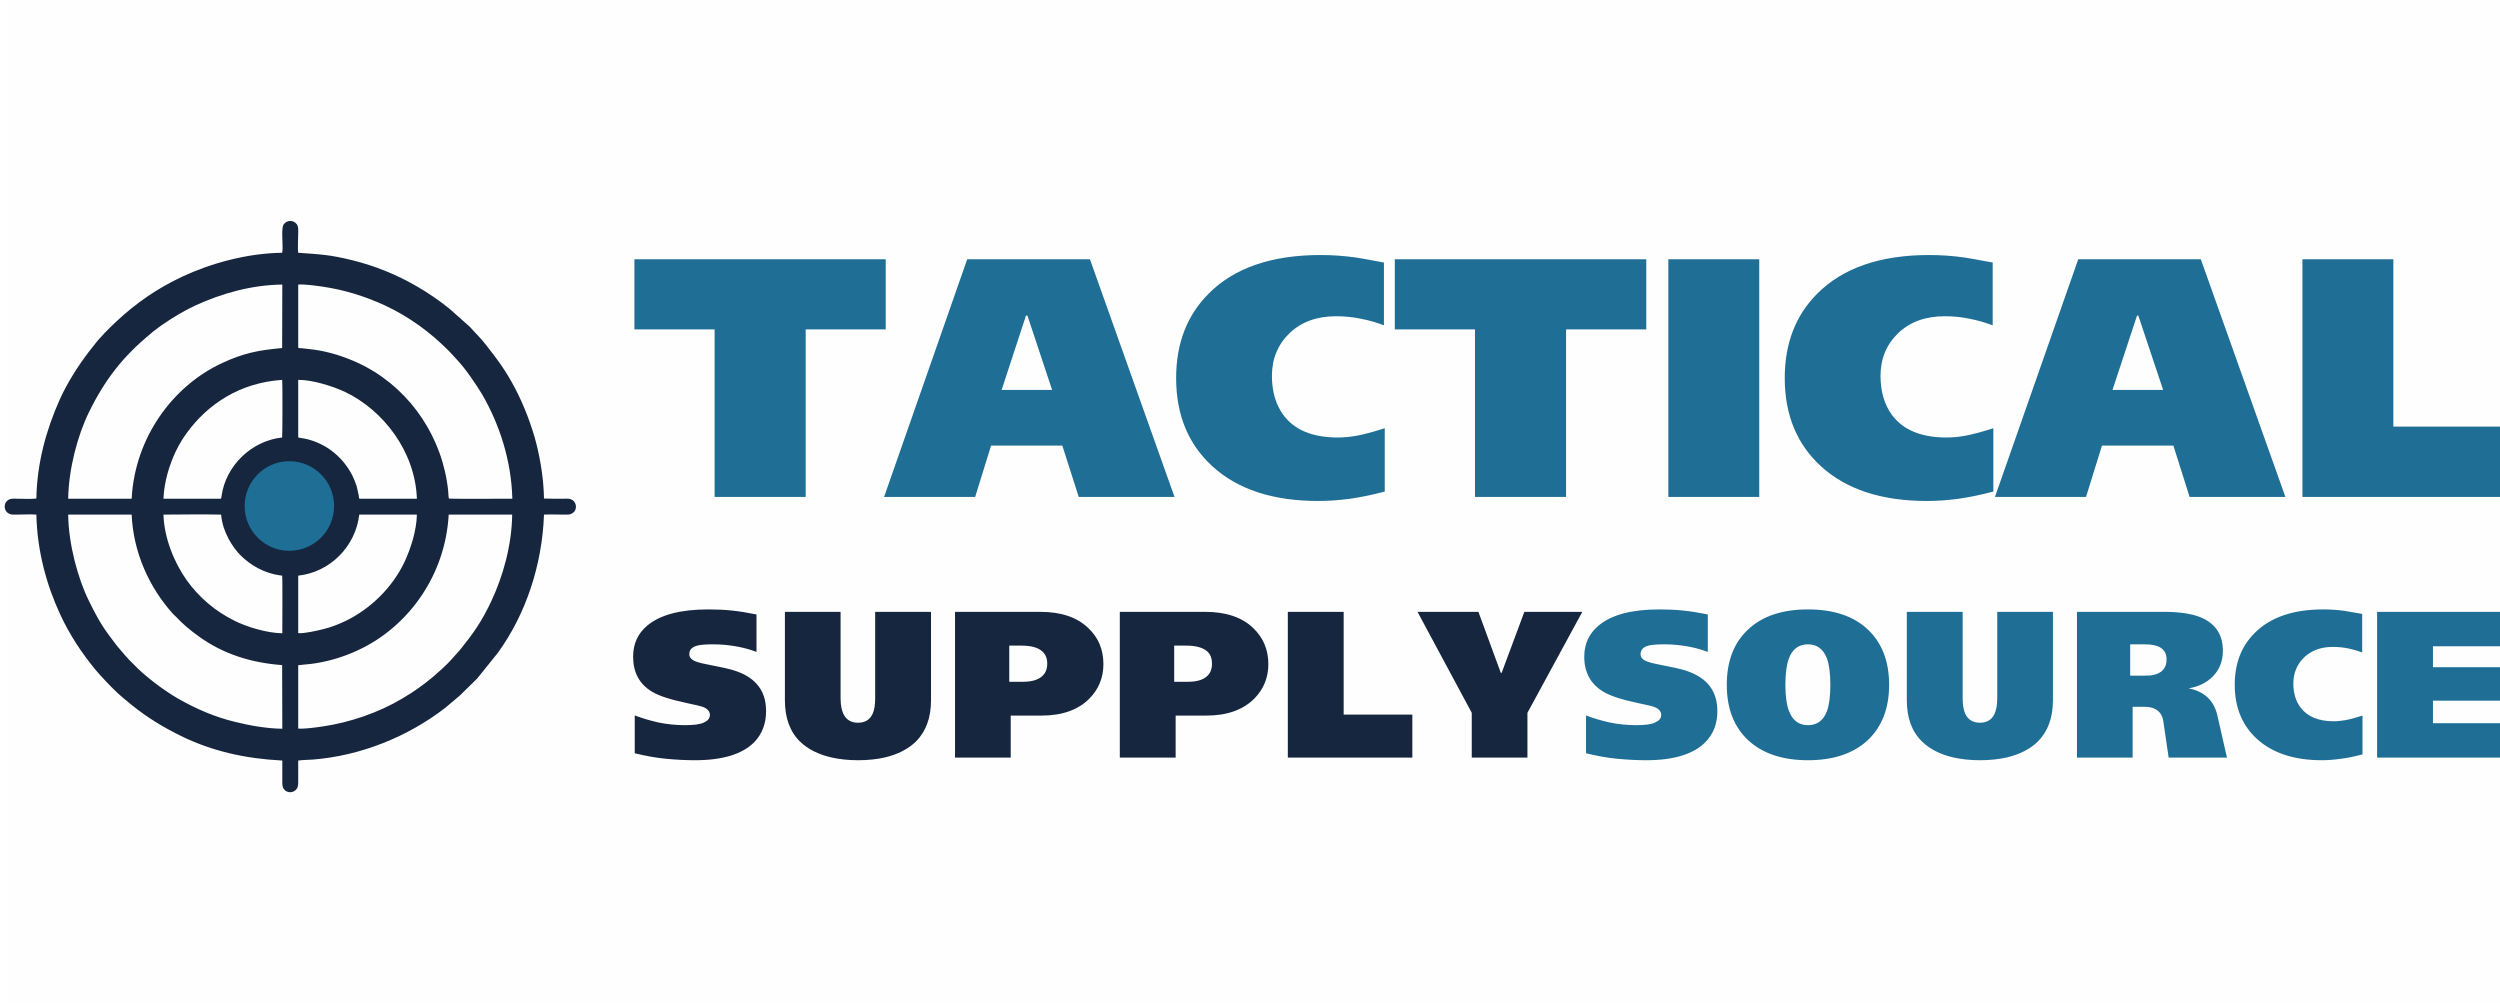
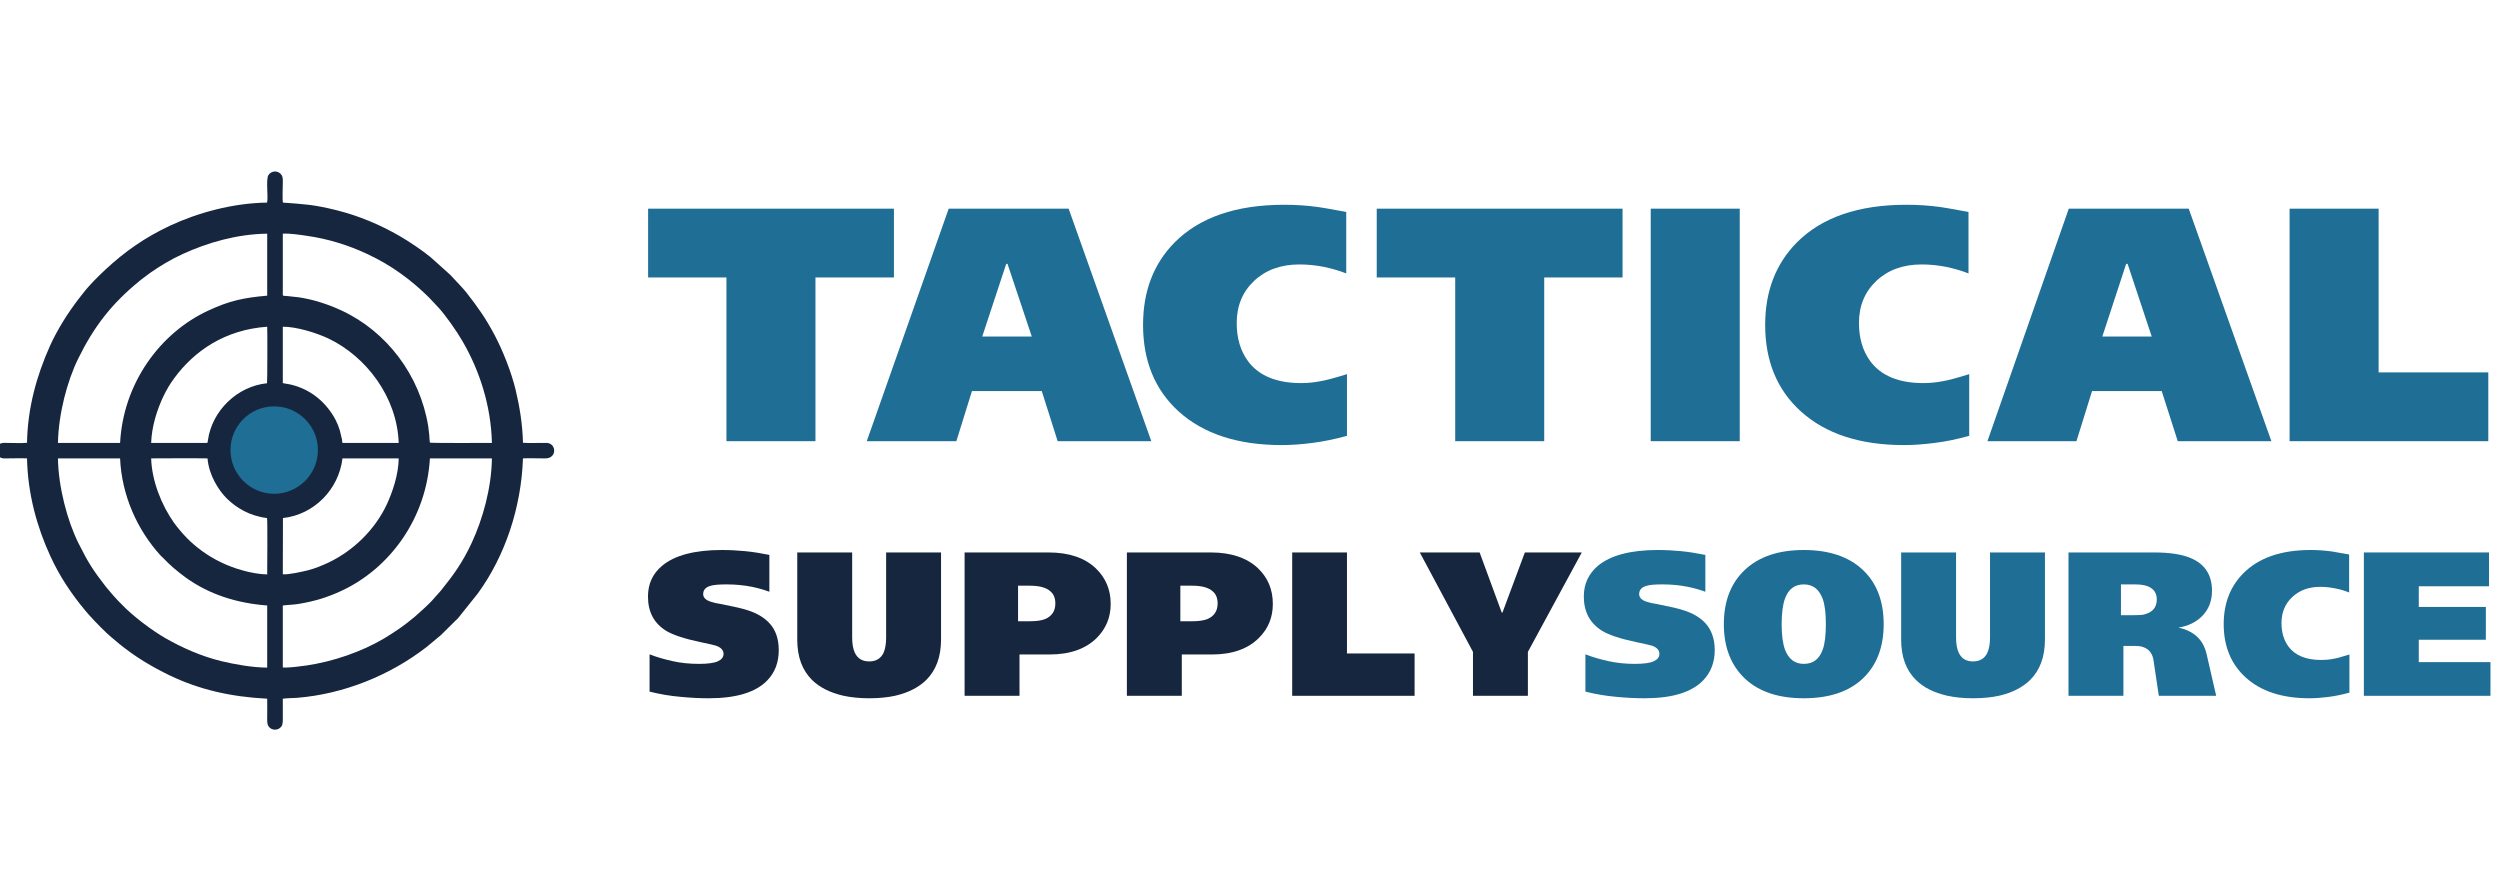
- <svg xmlns="http://www.w3.org/2000/svg" width="154" height="62" viewBox="0 0 154 62" shape-rendering="geometricPrecision" text-rendering="geometricPrecision" image-rendering="optimizeQuality" fill-rule="evenodd" clip-rule="evenodd">
+ <svg xmlns="http://www.w3.org/2000/svg" xml:space="preserve" version="1.1" style="shape-rendering:geometricPrecision; text-rendering:geometricPrecision; image-rendering:optimizeQuality; fill-rule:evenodd; clip-rule:evenodd" viewBox="0 0 173 62">
  <defs>
-     <style>.fil0{fill:#fefefe}.fil1{fill:#16263f}.fil2,.fil3{fill:#1e6e96}.fil3{fill-rule:nonzero}</style>
+     <style type="text/css">
+    
+     .fil0 {fill:#16263F}
+     .fil1 {fill:#1E6E96}
+     .fil2 {fill:#1E6E96;fill-rule:nonzero}
+    
+   </style>
  </defs>
  <g id="Слой_x0020_1">
-     <path class="fil0" d="M.49-.17h154v62H.49z" />
-     <path class="fil1" d="M18.37 40.98c.35-.05.7-.06 1.05-.12a9.78 9.78 0 0 0 2.66-.82c3.06-1.43 5.35-4.57 5.56-8.34h3.91c-.02 1.9-.58 3.83-1.28 5.32-.58 1.25-1.14 2.03-1.93 3.01l-.59.66c-.2.23-.84.81-1.07 1-.68.56-1.17.91-1.92 1.35-1.42.85-3.22 1.47-4.89 1.71-.4.06-1.1.16-1.5.13v-3.9zm-10.58-.52c-.04-.04-.07-.06-.1-.11l-.48-.56c-.8-1.04-1.07-1.43-1.73-2.77-.69-1.39-1.26-3.52-1.28-5.32h3.91c.1 2.31 1.07 4.49 2.57 6.14.05.05.1.09.15.14.45.48.86.82 1.4 1.21 1.48 1.08 3.22 1.64 5.15 1.78l.01 3.92c-.96-.01-2.02-.2-2.9-.42-1.26-.3-2.42-.81-3.51-1.43-.86-.49-2.09-1.41-2.78-2.15-.07-.08-.14-.13-.21-.21-.08-.07-.13-.15-.2-.22zm10.58-5c1.98-.22 3.53-1.8 3.76-3.76h3.55c-.02 1-.39 2.12-.76 2.91-.74 1.57-2.09 2.9-3.65 3.65-.4.19-.87.38-1.34.49-.34.09-1.21.29-1.56.25v-3.54zm-4.75-3.76c.09 1.07.71 2.03 1.23 2.54.58.56 1.4 1.09 2.53 1.22.03.12.01 3.34.01 3.55-.98-.02-2.17-.39-2.92-.76a7.917 7.917 0 0 1-2.97-2.51c-.78-1.1-1.39-2.61-1.43-4.04 1.11 0 2.4-.03 3.48 0h.07zm-3.55-.98c.04-1.05.37-2.1.76-2.92.2-.42.44-.81.69-1.15 1.27-1.73 3.21-3.07 5.86-3.25.03.19.02 3.47 0 3.55-1.89.2-3.47 1.74-3.73 3.59-.03.17-.01.16-.06.18h-3.52zm8.3-7.32c.86-.01 2.14.39 2.9.75 2.35 1.13 4.31 3.67 4.41 6.57h-3.52c-.06-.02-.04-.06-.06-.2l-.13-.57c-.07-.22-.17-.47-.27-.67-.54-1.04-1.43-1.82-2.57-2.17-.39-.12-.49-.1-.76-.16V23.4zM4.2 30.72c.03-1.84.58-3.9 1.28-5.33.99-2.02 2.11-3.45 3.82-4.85.08-.07.13-.12.22-.18.16-.12.31-.24.47-.35.63-.43 1.3-.85 2.08-1.21 1.54-.7 3.38-1.25 5.32-1.27l-.01 3.91c-1.46.13-2.38.31-3.71.93-3.03 1.41-5.36 4.58-5.56 8.35H4.2zm14.17-13.19c.41-.03 1.11.07 1.52.13 1.34.2 2.59.59 3.79 1.14 1.59.74 2.84 1.7 3.87 2.72.25.24.39.42.61.65.46.47 1.2 1.55 1.55 2.14 1.07 1.86 1.79 4.07 1.85 6.41-.25 0-3.76.02-3.91-.01-.03-.14-.03-.39-.05-.55-.02-.16-.04-.33-.07-.5-.52-3.2-2.6-5.98-5.49-7.31-.83-.38-1.75-.68-2.68-.81l-.77-.09c-.1-.01-.22.02-.22-.06v-3.86zM33.51 31.7c.41-.02.84 0 1.24 0 .22 0 .35.02.52-.09.29-.19.27-.63-.01-.81-.16-.1-.31-.08-.53-.08-.39 0-.83.01-1.22-.01-.02-1.15-.2-2.28-.46-3.34-.28-1.12-.78-2.42-1.31-3.43-.59-1.12-1.04-1.72-1.8-2.69-.24-.31-.51-.59-.78-.88-.08-.09-.14-.16-.22-.24l-1.25-1.11c-.56-.46-1.35-1-1.96-1.35a15.17 15.17 0 0 0-4.03-1.64c-1.37-.34-1.95-.36-3.33-.46-.04-.2 0-.98 0-1.23 0-.21.02-.38-.09-.53a.495.495 0 0 0-.81.02c-.18.28 0 1.37-.09 1.74-2.19.03-4.41.66-6.13 1.46-1.55.73-2.84 1.61-4.09 2.78-.44.41-1.02.99-1.37 1.46l-.31.39c-.65.85-1.33 1.91-1.79 2.93-.86 1.92-1.41 3.95-1.45 6.12-.36.04-.85.01-1.22.01-.22 0-.36-.02-.52.08a.47.47 0 0 0-.21.4c0 .21.1.34.21.41.17.11.3.09.52.09.38 0 .84-.03 1.22 0 .05 2.25.63 4.34 1.46 6.13.59 1.28 1.34 2.41 2.21 3.46l.22.25c.04.06.07.08.12.13.25.29.98 1.04 1.31 1.3l.52.43c1 .81 2.02 1.43 3.2 2 1.84.87 3.79 1.33 6.11 1.45v1.22c0 .21-.01.38.09.53.18.26.6.28.8-.01.1-.14.09-.34.09-.54v-1.2c.25-.04.62-.04.89-.06 2.96-.23 5.87-1.41 8.17-3.19l.9-.76.96-.94c.04-.05.07-.06.11-.11l1.27-1.58c1.72-2.37 2.73-5.41 2.84-8.51zm13.68 12.11c0 .76-.24 1.39-.71 1.89-.73.75-1.95 1.13-3.67 1.13-.56 0-1.15-.03-1.79-.09-.63-.06-1.27-.18-1.92-.34v-2.33c.44.17.92.31 1.44.43.52.11 1.07.17 1.65.17.56 0 .95-.05 1.19-.17.23-.11.35-.26.35-.46 0-.23-.16-.4-.47-.51-.11-.04-.44-.11-.99-.23-.99-.21-1.7-.44-2.12-.7-.77-.47-1.15-1.18-1.15-2.15 0-.79.29-1.43.88-1.92.79-.66 2.04-.99 3.75-.99.5 0 .99.02 1.46.07s.97.13 1.51.24v2.31c-.33-.13-.69-.23-1.07-.31-.51-.1-1.04-.16-1.59-.16-.47 0-.8.03-.99.08-.33.09-.49.26-.49.53 0 .22.17.38.5.48.16.06.37.1.62.15.83.16 1.37.28 1.64.37.61.19 1.07.47 1.38.82.4.43.59.99.59 1.69zm10.16-.67c0 1.07-.31 1.91-.92 2.53-.48.47-1.12.8-1.93.99-.48.11-1.03.17-1.65.17-.6 0-1.14-.06-1.63-.17-.82-.19-1.47-.52-1.94-.98-.62-.61-.93-1.46-.93-2.54v-5.45h3.43v5.33c0 .39.06.71.17.95.17.36.47.55.9.55.43 0 .73-.18.9-.54.11-.24.16-.56.16-.96v-5.33h3.44v5.45zm10.62-2.23c0 .83-.29 1.54-.86 2.12-.69.7-1.68 1.05-2.96 1.05h-1.89v2.59h-3.43v-8.98h5.25c1.28 0 2.26.33 2.95.99.63.59.94 1.33.94 2.23zm-3.46-.02c0-.33-.1-.58-.3-.76-.26-.24-.69-.36-1.29-.36h-.75V42h.76c.39 0 .7-.04.93-.14.43-.18.65-.5.65-.97zm13.62.02c0 .83-.29 1.54-.86 2.12-.7.7-1.68 1.05-2.97 1.05h-1.88v2.59h-3.44v-8.98h5.26c1.27 0 2.26.33 2.95.99.62.59.94 1.33.94 2.23zm-3.47-.02c0-.33-.09-.58-.29-.76-.27-.24-.7-.36-1.3-.36h-.74V42h.76c.39 0 .7-.04.93-.14.43-.18.64-.5.64-.97zM87 46.67h-7.67v-8.98h3.44v6.33H87zm10.47-8.98l-3.38 6.22v2.76h-3.43v-2.76l-3.34-6.22h3.75l1.38 3.76h.05l1.4-3.76z" />
-     <path class="fil2" d="M105.79 43.81c0 .76-.24 1.39-.72 1.89-.73.75-1.95 1.13-3.67 1.13-.55 0-1.15-.03-1.78-.09-.63-.06-1.27-.18-1.92-.34v-2.33c.43.17.91.31 1.43.43.52.11 1.08.17 1.66.17.55 0 .95-.05 1.18-.17.24-.11.36-.26.36-.46 0-.23-.16-.4-.48-.51-.1-.04-.43-.11-.99-.23-.99-.21-1.69-.44-2.11-.7-.77-.47-1.16-1.18-1.16-2.15 0-.79.3-1.43.89-1.92.79-.66 2.03-.99 3.74-.99.51 0 1 .02 1.47.07s.97.13 1.51.24v2.31a6.52 6.52 0 0 0-1.08-.31c-.5-.1-1.03-.16-1.59-.16-.47 0-.8.03-.99.08-.32.09-.48.26-.48.53 0 .22.16.38.5.48.16.06.36.1.61.15.83.16 1.38.28 1.64.37.61.19 1.07.47 1.39.82.39.43.59.99.59 1.69zm10.58-1.63c0 1.45-.44 2.58-1.31 3.41-.88.82-2.11 1.24-3.69 1.24s-2.81-.42-3.69-1.24c-.88-.83-1.31-1.96-1.31-3.41 0-1.44.43-2.58 1.31-3.4.88-.83 2.11-1.24 3.69-1.24s2.81.41 3.69 1.24c.87.82 1.31 1.96 1.31 3.4zm-3.62 0c0-.68-.07-1.21-.2-1.59-.22-.6-.62-.9-1.18-.9-.57 0-.97.3-1.18.89-.14.37-.21.91-.21 1.6 0 .69.07 1.22.21 1.59.22.6.61.9 1.18.9s.96-.29 1.18-.89c.13-.37.2-.9.2-1.6zm13.71.96c0 1.07-.31 1.91-.92 2.53-.48.47-1.12.8-1.93.99-.48.11-1.03.17-1.65.17-.6 0-1.14-.06-1.63-.17-.82-.19-1.46-.52-1.93-.98-.63-.61-.94-1.46-.94-2.54v-5.45h3.44v5.33c0 .39.05.71.16.95.17.36.47.55.9.55.43 0 .73-.18.9-.54.11-.24.17-.56.17-.96v-5.33h3.43v5.45zm10.72 3.53h-3.59l-.33-2.24c-.05-.35-.21-.59-.46-.73-.18-.11-.4-.16-.66-.16h-.77v3.13h-3.43v-8.98h5.37c.97 0 1.74.12 2.28.35.89.38 1.34 1.06 1.34 2.05 0 .63-.21 1.16-.62 1.58-.38.38-.87.63-1.49.73.4.08.73.22 1 .42.4.3.65.72.77 1.25l.59 2.6zm-3.72-6.04c0-.31-.1-.54-.32-.7-.22-.16-.56-.24-1.02-.24h-.9v1.93h.85c.26 0 .45-.01.57-.04.55-.12.82-.44.82-.95zm12.07 5.84c-.46.12-.9.22-1.33.27-.43.06-.82.09-1.18.09-1.7 0-3.03-.44-3.99-1.31-.91-.83-1.37-1.94-1.37-3.34 0-1.3.4-2.36 1.22-3.18.96-.97 2.37-1.46 4.23-1.46.45 0 .89.03 1.32.09.13.02.42.07.87.15l.21.04v2.37c-.26-.1-.54-.18-.86-.25-.31-.06-.63-.09-.95-.09-.72 0-1.3.21-1.75.63-.45.43-.68.97-.68 1.63 0 .58.15 1.08.44 1.47.42.56 1.1.85 2.05.85.24 0 .48-.03.72-.07.24-.04.59-.13 1.05-.28v2.39zm8.83.2h-7.93v-8.98h7.84v2.12h-4.4v1.29h4.2v2.06h-4.2v1.39h4.49z" />
-     <path class="fil3" d="M54.56 20.29h-4.93v10.32h-5.61V20.29h-4.94v-4.32h15.48v4.32zm17.79 10.32h-5.9l-1.01-3.16h-4.39l-.98 3.16h-5.61l5.12-14.64h7.56l5.21 14.64zm-7.54-6.59l-1.52-4.58h-.09l-1.5 4.58h3.11zm20.49 6.26c-.76.2-1.48.35-2.18.45-.7.09-1.34.13-1.92.13-2.78 0-4.95-.71-6.51-2.13-1.49-1.36-2.24-3.17-2.24-5.44 0-2.12.66-3.85 1.99-5.19 1.57-1.59 3.88-2.39 6.9-2.39.74 0 1.46.05 2.16.15.21.03.68.11 1.42.25l.33.06v3.87c-.41-.16-.88-.3-1.39-.4-.51-.11-1.03-.16-1.56-.16-1.17 0-2.12.34-2.85 1.03-.73.7-1.1 1.58-1.1 2.65 0 .96.24 1.77.71 2.41.68.92 1.8 1.38 3.35 1.38.39 0 .78-.04 1.17-.11.39-.07.96-.22 1.72-.46v3.9zm16.11-9.99h-4.94v10.32h-5.61V20.29h-4.94v-4.32h15.49v4.32zm6.96 10.32h-5.6V15.97h5.6v14.64zm14.42-.33c-.76.2-1.48.35-2.18.45-.7.09-1.34.13-1.92.13-2.78 0-4.95-.71-6.51-2.13-1.49-1.36-2.24-3.17-2.24-5.44 0-2.12.66-3.85 1.99-5.19 1.58-1.59 3.88-2.39 6.9-2.39.74 0 1.46.05 2.16.15.21.03.68.11 1.42.25l.34.06v3.87c-.42-.16-.89-.3-1.4-.4-.5-.11-1.02-.16-1.55-.16-1.18 0-2.13.34-2.86 1.03-.73.7-1.1 1.58-1.1 2.65 0 .96.24 1.77.71 2.41.69.92 1.8 1.38 3.35 1.38.39 0 .78-.04 1.17-.11.39-.07.96-.22 1.72-.46v3.9zm17.99.33h-5.9l-1-3.16h-4.4l-.98 3.16h-5.61l5.13-14.64h7.55l5.21 14.64zm-7.53-6.59l-1.53-4.58h-.08l-1.51 4.58h3.12zm21.09 6.59h-12.51V15.97h5.6v10.31h6.91v4.33z" />
-     <path class="fil2" d="M17.82 28.41c-1.52 0-2.75 1.24-2.75 2.76 0 1.52 1.23 2.76 2.75 2.76a2.76 2.76 0 1 0 0-5.52z" />
+     <g id="_2157868715120">
+       <path class="fil0" d="M19.57 41.9c0.39,-0.05 0.77,-0.05 1.16,-0.12 1.07,-0.18 1.94,-0.45 2.91,-0.9 3.36,-1.57 5.87,-5.02 6.11,-9.16l4.29 0c-0.03,2.08 -0.64,4.21 -1.4,5.85 -0.64,1.37 -1.26,2.22 -2.13,3.3l-0.64 0.72c-0.23,0.25 -0.93,0.89 -1.17,1.09 -0.75,0.63 -1.3,1 -2.12,1.5 -1.55,0.92 -3.53,1.6 -5.36,1.87 -0.44,0.06 -1.21,0.17 -1.65,0.14l0 -4.29zm-11.61 -0.56c-0.04,-0.05 -0.07,-0.07 -0.11,-0.12l-0.52 -0.61c-0.88,-1.15 -1.18,-1.58 -1.91,-3.04 -0.76,-1.53 -1.38,-3.87 -1.41,-5.85l4.3 0c0.11,2.53 1.17,4.94 2.82,6.74 0.05,0.05 0.11,0.1 0.16,0.15 0.5,0.53 0.95,0.9 1.54,1.34 1.63,1.18 3.54,1.79 5.66,1.95l0 4.3c-1.05,-0.01 -2.21,-0.22 -3.18,-0.45 -1.38,-0.34 -2.65,-0.9 -3.85,-1.58 -0.94,-0.54 -2.29,-1.55 -3.05,-2.36 -0.07,-0.08 -0.16,-0.15 -0.23,-0.23 -0.08,-0.08 -0.14,-0.16 -0.22,-0.24zm11.62 -5.49c2.16,-0.24 3.86,-1.98 4.12,-4.13l3.89 0c-0.01,1.11 -0.43,2.34 -0.83,3.2 -0.81,1.72 -2.29,3.18 -4.01,4 -0.44,0.21 -0.95,0.42 -1.46,0.55 -0.37,0.09 -1.34,0.31 -1.72,0.27l0.01 -3.89zm-5.22 -4.13c0.1,1.18 0.78,2.23 1.35,2.79 0.63,0.61 1.53,1.19 2.77,1.34 0.04,0.13 0.01,3.66 0.01,3.9 -1.07,-0.02 -2.37,-0.43 -3.2,-0.84 -0.96,-0.46 -1.74,-1.06 -2.34,-1.66 -0.3,-0.3 -0.69,-0.77 -0.92,-1.09 -0.85,-1.21 -1.52,-2.86 -1.57,-4.44 1.22,0 2.64,-0.02 3.82,0l0.08 0zm-3.9 -1.07c0.04,-1.16 0.41,-2.3 0.84,-3.21 0.22,-0.46 0.47,-0.88 0.75,-1.26 1.39,-1.9 3.53,-3.37 6.44,-3.57 0.02,0.22 0.01,3.81 -0.01,3.91 -2.07,0.21 -3.8,1.9 -4.09,3.93 -0.03,0.18 -0.01,0.18 -0.07,0.2l-3.86 0zm9.11 -8.04c0.94,-0.01 2.35,0.43 3.19,0.83 2.57,1.24 4.72,4.02 4.83,7.21l-3.86 0c-0.07,-0.02 -0.04,-0.07 -0.06,-0.22l-0.15 -0.63c-0.07,-0.24 -0.18,-0.52 -0.29,-0.73 -0.6,-1.14 -1.57,-2 -2.82,-2.38 -0.43,-0.13 -0.54,-0.11 -0.84,-0.18l0 -3.9zm-15.56 8.04c0.04,-2.02 0.64,-4.29 1.41,-5.85 1.09,-2.22 2.32,-3.79 4.2,-5.33 0.09,-0.07 0.14,-0.12 0.24,-0.19 0.17,-0.13 0.34,-0.26 0.52,-0.39 0.68,-0.47 1.42,-0.93 2.28,-1.32 1.69,-0.77 3.7,-1.37 5.83,-1.4l0 4.29c-1.61,0.14 -2.62,0.35 -4.07,1.03 -3.34,1.54 -5.89,5.02 -6.11,9.16l-4.3 0zm15.56 -14.48c0.45,-0.03 1.22,0.08 1.67,0.15 1.47,0.21 2.85,0.64 4.16,1.25 1.75,0.81 3.12,1.87 4.25,2.98 0.27,0.27 0.42,0.46 0.67,0.71 0.5,0.53 1.32,1.71 1.69,2.36 1.18,2.03 1.97,4.46 2.03,7.03 -0.27,0 -4.12,0.02 -4.29,-0.02 -0.03,-0.14 -0.03,-0.43 -0.05,-0.59 -0.02,-0.19 -0.04,-0.37 -0.07,-0.56 -0.57,-3.5 -2.86,-6.55 -6.03,-8.01 -0.92,-0.42 -1.92,-0.75 -2.95,-0.9l-0.84 -0.09c-0.1,-0.01 -0.24,0.02 -0.24,-0.08l0 -4.15 0 -0.08zm16.62 15.55c0.44,-0.02 0.92,0 1.36,0 0.24,0 0.38,0.02 0.57,-0.1 0.32,-0.21 0.3,-0.69 -0.01,-0.89 -0.18,-0.11 -0.34,-0.08 -0.58,-0.08 -0.43,0 -0.91,0.02 -1.34,-0.01 -0.03,-1.27 -0.23,-2.5 -0.51,-3.67 -0.3,-1.23 -0.86,-2.65 -1.44,-3.76 -0.65,-1.22 -1.13,-1.89 -1.96,-2.96 -0.27,-0.34 -0.58,-0.64 -0.87,-0.96 -0.08,-0.09 -0.15,-0.17 -0.24,-0.26l-1.37 -1.23c-0.61,-0.5 -1.48,-1.08 -2.15,-1.47 -1.37,-0.79 -2.84,-1.41 -4.43,-1.8 -1.5,-0.37 -2.13,-0.4 -3.64,-0.51 -0.05,-0.22 -0.01,-1.07 -0.01,-1.35 0,-0.23 0.02,-0.42 -0.1,-0.58 -0.25,-0.33 -0.7,-0.27 -0.89,0.02 -0.2,0.31 0,1.51 -0.1,1.91 -2.4,0.03 -4.84,0.72 -6.72,1.6 -1.71,0.8 -3.12,1.78 -4.49,3.06 -0.48,0.45 -1.12,1.08 -1.51,1.6l-0.34 0.43c-0.71,0.93 -1.45,2.09 -1.96,3.22 -0.94,2.1 -1.55,4.33 -1.59,6.71 -0.39,0.04 -0.94,0.01 -1.34,0.01 -0.25,0 -0.4,-0.03 -0.57,0.09 -0.12,0.08 -0.24,0.22 -0.24,0.44 0.01,0.22 0.12,0.37 0.24,0.44 0.19,0.13 0.32,0.1 0.57,0.1 0.42,0 0.92,-0.02 1.34,0 0.05,2.48 0.7,4.77 1.6,6.73 0.64,1.41 1.47,2.65 2.43,3.8l0.24 0.28c0.05,0.06 0.08,0.08 0.13,0.14 0.27,0.31 1.07,1.13 1.43,1.42l0.57 0.48c1.1,0.89 2.23,1.57 3.52,2.19 2.02,0.96 4.16,1.46 6.7,1.59 0.01,0.45 0,0.9 0,1.34 0,0.23 -0.01,0.42 0.1,0.58 0.2,0.29 0.67,0.31 0.89,-0.01 0.1,-0.15 0.09,-0.38 0.09,-0.59 0,-0.44 0,-0.88 0,-1.32 0.28,-0.04 0.68,-0.04 0.98,-0.06 3.25,-0.26 6.44,-1.56 8.96,-3.51l1 -0.83 1.04 -1.03c0.05,-0.05 0.08,-0.07 0.13,-0.12l1.39 -1.74c1.89,-2.6 3,-5.94 3.12,-9.34z" />
+       <g>
+         <path class="fil0" d="M53.89 44.99c0,0.84 -0.26,1.54 -0.79,2.09 -0.8,0.83 -2.15,1.24 -4.05,1.24 -0.62,0 -1.27,-0.03 -1.97,-0.1 -0.7,-0.06 -1.41,-0.18 -2.13,-0.36l0 -2.58c0.48,0.19 1.01,0.34 1.59,0.47 0.57,0.13 1.18,0.19 1.83,0.19 0.61,0 1.05,-0.06 1.31,-0.18 0.26,-0.12 0.39,-0.29 0.39,-0.51 0,-0.26 -0.18,-0.45 -0.53,-0.57 -0.11,-0.04 -0.47,-0.12 -1.09,-0.25 -1.09,-0.23 -1.87,-0.49 -2.34,-0.77 -0.85,-0.52 -1.27,-1.31 -1.27,-2.38 0,-0.87 0.32,-1.58 0.98,-2.13 0.86,-0.72 2.24,-1.09 4.13,-1.09 0.56,0 1.1,0.03 1.62,0.08 0.52,0.05 1.08,0.14 1.67,0.26l0 2.55c-0.37,-0.14 -0.76,-0.25 -1.19,-0.34 -0.56,-0.11 -1.14,-0.17 -1.76,-0.17 -0.52,0 -0.88,0.03 -1.09,0.09 -0.36,0.09 -0.54,0.29 -0.54,0.58 0,0.25 0.19,0.43 0.56,0.54 0.18,0.06 0.4,0.11 0.68,0.15 0.91,0.18 1.52,0.32 1.81,0.42 0.67,0.21 1.18,0.52 1.53,0.9 0.44,0.47 0.65,1.1 0.65,1.87z" />
+         <path class="fil0" d="M65.12 44.26c0,1.18 -0.34,2.11 -1.02,2.79 -0.53,0.52 -1.24,0.88 -2.13,1.09 -0.53,0.12 -1.14,0.18 -1.82,0.18 -0.67,0 -1.27,-0.06 -1.81,-0.18 -0.9,-0.21 -1.62,-0.57 -2.14,-1.08 -0.69,-0.68 -1.03,-1.61 -1.03,-2.8l0 -6.03 3.8 0 0 5.88c0,0.44 0.06,0.79 0.18,1.05 0.19,0.41 0.52,0.61 1,0.61 0.47,0 0.8,-0.2 0.99,-0.59 0.12,-0.27 0.18,-0.62 0.18,-1.07l0 -5.88 3.8 0 0 6.03z" />
+         <path class="fil0" d="M76.86 41.79c0,0.92 -0.32,1.7 -0.95,2.34 -0.77,0.77 -1.86,1.16 -3.28,1.16l-2.08 0 0 2.86 -3.8 0 0 -9.92 5.81 0c1.41,0 2.5,0.37 3.26,1.09 0.69,0.66 1.04,1.48 1.04,2.47zm-3.83 -0.03c0,-0.36 -0.11,-0.64 -0.33,-0.83 -0.29,-0.27 -0.77,-0.4 -1.43,-0.4l-0.82 0 0 2.46 0.84 0c0.43,0 0.78,-0.05 1.03,-0.15 0.47,-0.2 0.71,-0.56 0.71,-1.08z" />
+         <path class="fil0" d="M88.08 41.79c0,0.92 -0.31,1.7 -0.95,2.34 -0.76,0.77 -1.85,1.16 -3.27,1.16l-2.08 0 0 2.86 -3.8 0 0 -9.92 5.81 0c1.41,0 2.49,0.37 3.26,1.09 0.69,0.66 1.03,1.48 1.03,2.47zm-3.82 -0.03c0,-0.36 -0.11,-0.64 -0.33,-0.83 -0.29,-0.27 -0.77,-0.4 -1.43,-0.4l-0.82 0 0 2.46 0.83 0c0.44,0 0.78,-0.05 1.04,-0.15 0.47,-0.2 0.71,-0.56 0.71,-1.08z" />
+         <polygon class="fil0" points="97.89,48.15 89.42,48.15 89.42,38.23 93.21,38.23 93.21,45.22 97.89,45.22 " />
+         <polygon class="fil0" points="109.46,38.23 105.73,45.11 105.73,48.15 101.93,48.15 101.93,45.11 98.25,38.23 102.39,38.23 103.92,42.39 103.97,42.39 105.52,38.23 " />
+         <path class="fil1" d="M118.66 44.99c0,0.84 -0.27,1.54 -0.8,2.09 -0.8,0.83 -2.15,1.24 -4.05,1.24 -0.61,0 -1.27,-0.03 -1.97,-0.1 -0.7,-0.06 -1.41,-0.18 -2.13,-0.36l0 -2.58c0.49,0.19 1.01,0.34 1.59,0.47 0.58,0.13 1.19,0.19 1.83,0.19 0.61,0 1.05,-0.06 1.31,-0.18 0.26,-0.12 0.39,-0.29 0.39,-0.51 0,-0.26 -0.17,-0.45 -0.52,-0.57 -0.12,-0.04 -0.48,-0.12 -1.1,-0.25 -1.09,-0.23 -1.87,-0.49 -2.33,-0.77 -0.85,-0.52 -1.28,-1.31 -1.28,-2.38 0,-0.87 0.33,-1.58 0.98,-2.13 0.87,-0.72 2.25,-1.09 4.14,-1.09 0.55,0 1.09,0.03 1.61,0.08 0.52,0.05 1.08,0.14 1.68,0.26l0 2.55c-0.37,-0.14 -0.77,-0.25 -1.2,-0.34 -0.55,-0.11 -1.14,-0.17 -1.75,-0.17 -0.52,0 -0.89,0.03 -1.09,0.09 -0.36,0.09 -0.54,0.29 -0.54,0.58 0,0.25 0.18,0.43 0.55,0.54 0.18,0.06 0.41,0.11 0.68,0.15 0.92,0.18 1.52,0.32 1.81,0.42 0.68,0.21 1.19,0.52 1.54,0.9 0.43,0.47 0.65,1.1 0.65,1.87z" />
+         <path class="fil1" d="M130.35 43.19c0,1.6 -0.48,2.85 -1.45,3.77 -0.97,0.91 -2.33,1.36 -4.08,1.36 -1.74,0 -3.1,-0.45 -4.07,-1.36 -0.97,-0.92 -1.46,-2.17 -1.46,-3.77 0,-1.59 0.49,-2.85 1.46,-3.76 0.97,-0.91 2.33,-1.37 4.07,-1.37 1.75,0 3.11,0.46 4.08,1.37 0.97,0.91 1.45,2.17 1.45,3.76zm-4 0c0,-0.75 -0.07,-1.34 -0.22,-1.75 -0.25,-0.67 -0.68,-1 -1.31,-1 -0.63,0 -1.06,0.33 -1.3,0.98 -0.15,0.42 -0.23,1.01 -0.23,1.77 0,0.76 0.08,1.35 0.23,1.76 0.25,0.66 0.68,0.99 1.3,0.99 0.64,0 1.07,-0.32 1.31,-0.98 0.15,-0.41 0.22,-1 0.22,-1.77z" />
+         <path class="fil1" d="M141.51 44.26c0,1.18 -0.34,2.11 -1.02,2.79 -0.53,0.52 -1.24,0.88 -2.13,1.09 -0.54,0.12 -1.15,0.18 -1.83,0.18 -0.66,0 -1.26,-0.06 -1.8,-0.18 -0.91,-0.21 -1.62,-0.57 -2.14,-1.08 -0.69,-0.68 -1.03,-1.61 -1.03,-2.8l0 -6.03 3.8 0 0 5.88c0,0.44 0.06,0.79 0.18,1.05 0.19,0.41 0.52,0.61 0.99,0.61 0.47,0 0.81,-0.2 0.99,-0.59 0.13,-0.27 0.19,-0.62 0.19,-1.07l0 -5.88 3.8 0 0 6.03z" />
+         <path class="fil1" d="M153.36 48.15l-3.97 0 -0.37 -2.48c-0.06,-0.37 -0.23,-0.64 -0.51,-0.8 -0.2,-0.12 -0.44,-0.17 -0.72,-0.17l-0.85 0 0 3.45 -3.8 0 0 -9.92 5.94 0c1.07,0 1.91,0.13 2.52,0.39 0.98,0.41 1.47,1.17 1.47,2.26 0,0.7 -0.22,1.28 -0.68,1.75 -0.41,0.42 -0.96,0.69 -1.64,0.8 0.43,0.09 0.8,0.25 1.1,0.47 0.44,0.33 0.72,0.79 0.85,1.38l0.66 2.87zm-4.11 -6.67c0,-0.34 -0.13,-0.6 -0.37,-0.77 -0.24,-0.18 -0.61,-0.27 -1.12,-0.27l-0.99 0 0 2.13 0.93 0c0.29,0 0.51,-0.01 0.64,-0.04 0.6,-0.14 0.91,-0.48 0.91,-1.05z" />
+         <path class="fil1" d="M162.58 47.93c-0.51,0.14 -1,0.24 -1.47,0.3 -0.47,0.06 -0.91,0.09 -1.3,0.09 -1.88,0 -3.35,-0.48 -4.41,-1.44 -1.01,-0.92 -1.52,-2.15 -1.52,-3.69 0,-1.43 0.45,-2.6 1.35,-3.51 1.07,-1.08 2.62,-1.62 4.67,-1.62 0.51,0 0.99,0.04 1.46,0.1 0.15,0.02 0.47,0.08 0.97,0.17l0.23 0.04 0 2.63c-0.29,-0.12 -0.6,-0.21 -0.95,-0.28 -0.34,-0.07 -0.69,-0.11 -1.05,-0.11 -0.8,0 -1.44,0.24 -1.94,0.71 -0.49,0.46 -0.74,1.06 -0.74,1.79 0,0.65 0.16,1.19 0.48,1.63 0.46,0.62 1.22,0.93 2.27,0.93 0.26,0 0.53,-0.02 0.79,-0.07 0.27,-0.04 0.65,-0.15 1.16,-0.31l0 2.64z" />
+         <polygon class="fil1" points="172.34,48.15 163.58,48.15 163.58,38.23 172.24,38.23 172.24,40.57 167.38,40.57 167.38,42 172.02,42 172.02,44.27 167.38,44.27 167.38,45.82 172.34,45.82 " />
+       </g>
+       <path class="fil2" d="M157.18 30.53l-6.48 0 -1.11 -3.47 -4.82 0 -1.08 3.47 -6.16 0 5.63 -16.09 8.3 0 5.72 16.09zm-8.28 -7.24l-1.67 -5.03 -0.1 0 -1.65 5.03 3.42 0z" />
+       <path class="fil2" d="M79.67 30.53l-6.48 0 -1.1 -3.47 -4.83 0 -1.08 3.47 -6.2 0 5.67 -16.09 8.3 0 5.72 16.09zm-8.27 -7.24l-1.68 -5.03 -0.09 0 -1.66 5.03 3.43 0z" />
+       <polygon class="fil2" points="172.19,30.53 158.44,30.53 158.44,14.44 164.6,14.44 164.6,25.77 172.19,25.77 " />
+       <path class="fil2" d="M136.27 30.16c-0.83,0.23 -1.63,0.4 -2.39,0.49 -0.77,0.1 -1.48,0.15 -2.12,0.15 -3.05,0 -5.43,-0.78 -7.15,-2.34 -1.64,-1.49 -2.46,-3.48 -2.46,-5.98 0,-2.32 0.73,-4.22 2.19,-5.7 1.73,-1.74 4.26,-2.61 7.58,-2.61 0.81,0 1.6,0.05 2.37,0.16 0.23,0.03 0.75,0.12 1.56,0.27l0.37 0.07 0 4.25c-0.46,-0.18 -0.97,-0.33 -1.53,-0.45 -0.56,-0.11 -1.13,-0.17 -1.71,-0.17 -1.29,0 -2.33,0.38 -3.14,1.14 -0.8,0.76 -1.2,1.73 -1.2,2.91 0,1.05 0.26,1.93 0.78,2.64 0.75,1.01 1.97,1.52 3.67,1.52 0.43,0 0.86,-0.04 1.29,-0.12 0.43,-0.07 1.06,-0.24 1.89,-0.5l0 4.27z" />
+       <polygon class="fil2" points="120.39,30.53 114.23,30.53 114.23,14.44 120.39,14.44 " />
+       <polygon class="fil2" points="112.28,19.2 106.86,19.2 106.86,30.53 100.7,30.53 100.7,19.2 95.27,19.2 95.27,14.44 112.28,14.44 " />
+       <path class="fil2" d="M93.21 30.16c-0.83,0.23 -1.63,0.39 -2.39,0.49 -0.77,0.1 -1.47,0.15 -2.12,0.15 -3.05,0 -5.43,-0.78 -7.15,-2.34 -1.63,-1.49 -2.45,-3.48 -2.45,-5.98 0,-2.32 0.72,-4.22 2.18,-5.7 1.73,-1.74 4.26,-2.61 7.58,-2.61 0.81,0 1.6,0.05 2.37,0.16 0.23,0.03 0.75,0.12 1.56,0.27l0.37 0.07 0 4.25c-0.46,-0.18 -0.97,-0.33 -1.53,-0.45 -0.56,-0.11 -1.13,-0.17 -1.71,-0.17 -1.29,0 -2.33,0.38 -3.14,1.14 -0.8,0.76 -1.2,1.73 -1.2,2.91 0,1.05 0.26,1.93 0.78,2.64 0.75,1.01 1.97,1.52 3.68,1.52 0.42,0 0.85,-0.04 1.28,-0.12 0.43,-0.07 1.06,-0.24 1.89,-0.5l0 4.27z" />
+       <polygon class="fil2" points="61.86,19.2 56.43,19.2 56.43,30.53 50.27,30.53 50.27,19.2 44.85,19.2 44.85,14.44 61.86,14.44 " />
+       <path class="fil1" d="M18.97 28.12c-1.67,0 -3.02,1.35 -3.02,3.02 0,1.67 1.35,3.03 3.02,3.03 1.67,0 3.03,-1.36 3.03,-3.03 0,-1.67 -1.36,-3.02 -3.03,-3.02z" />
+     </g>
  </g>
</svg>
